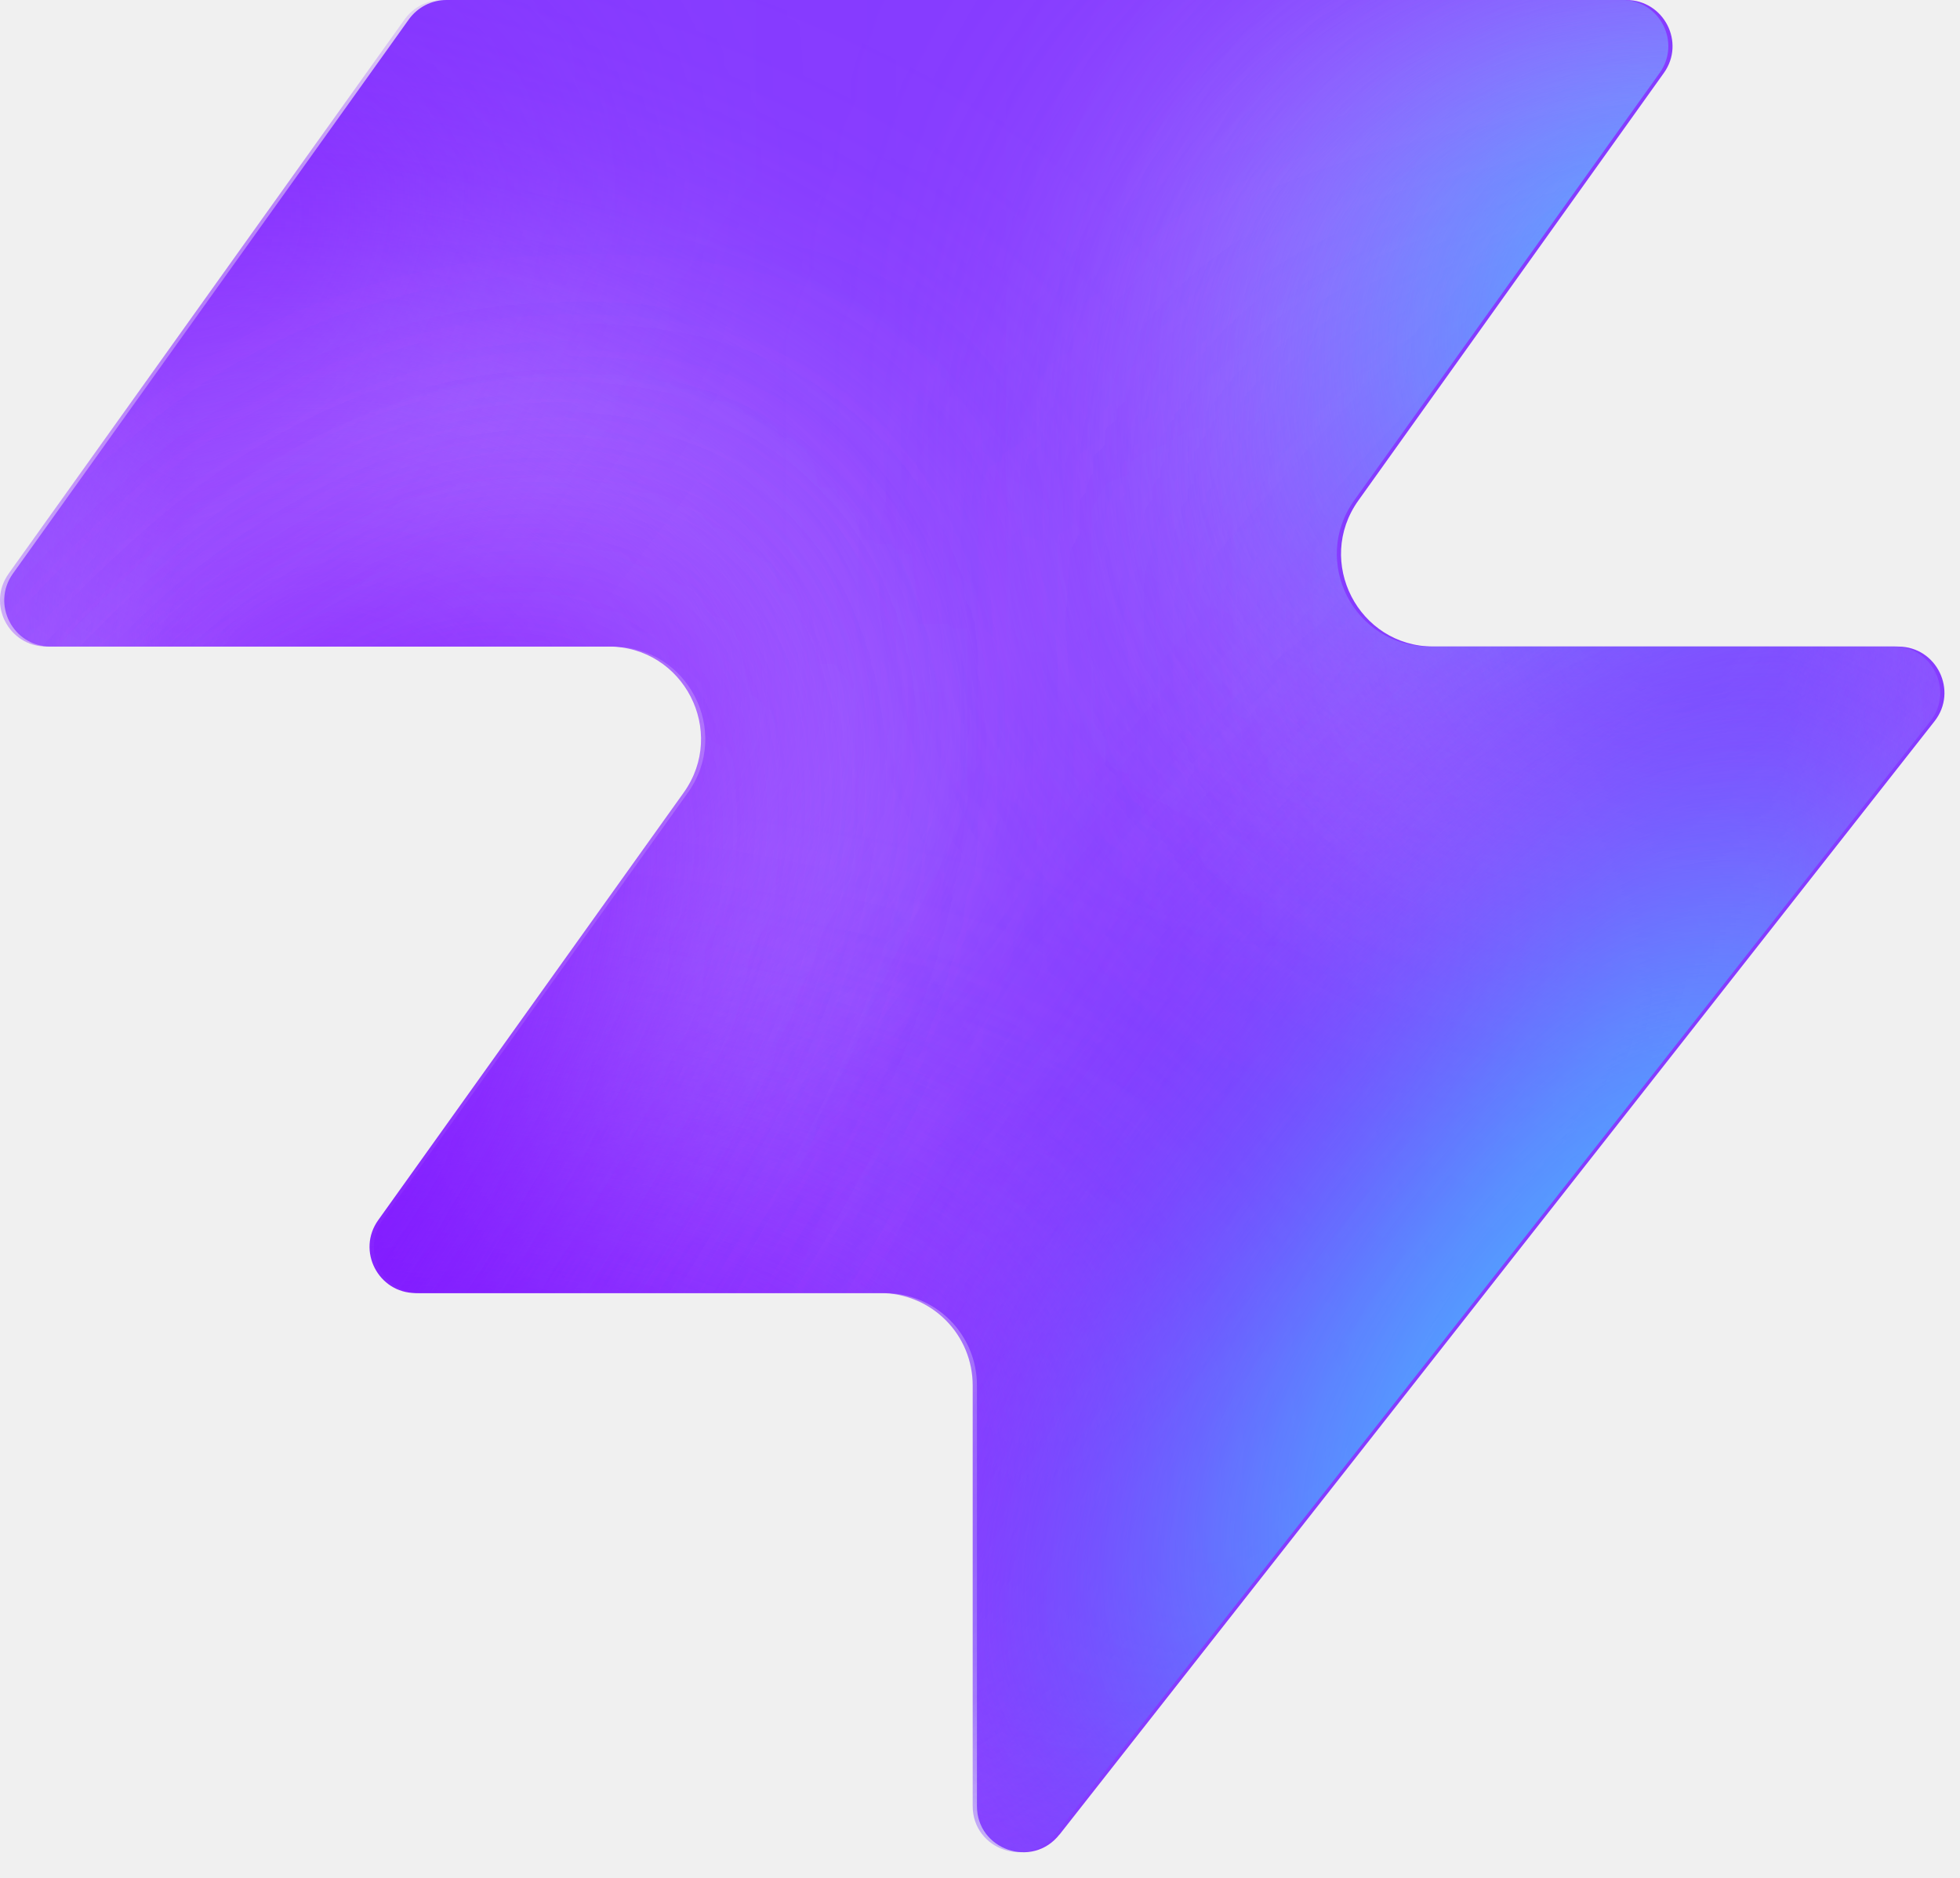
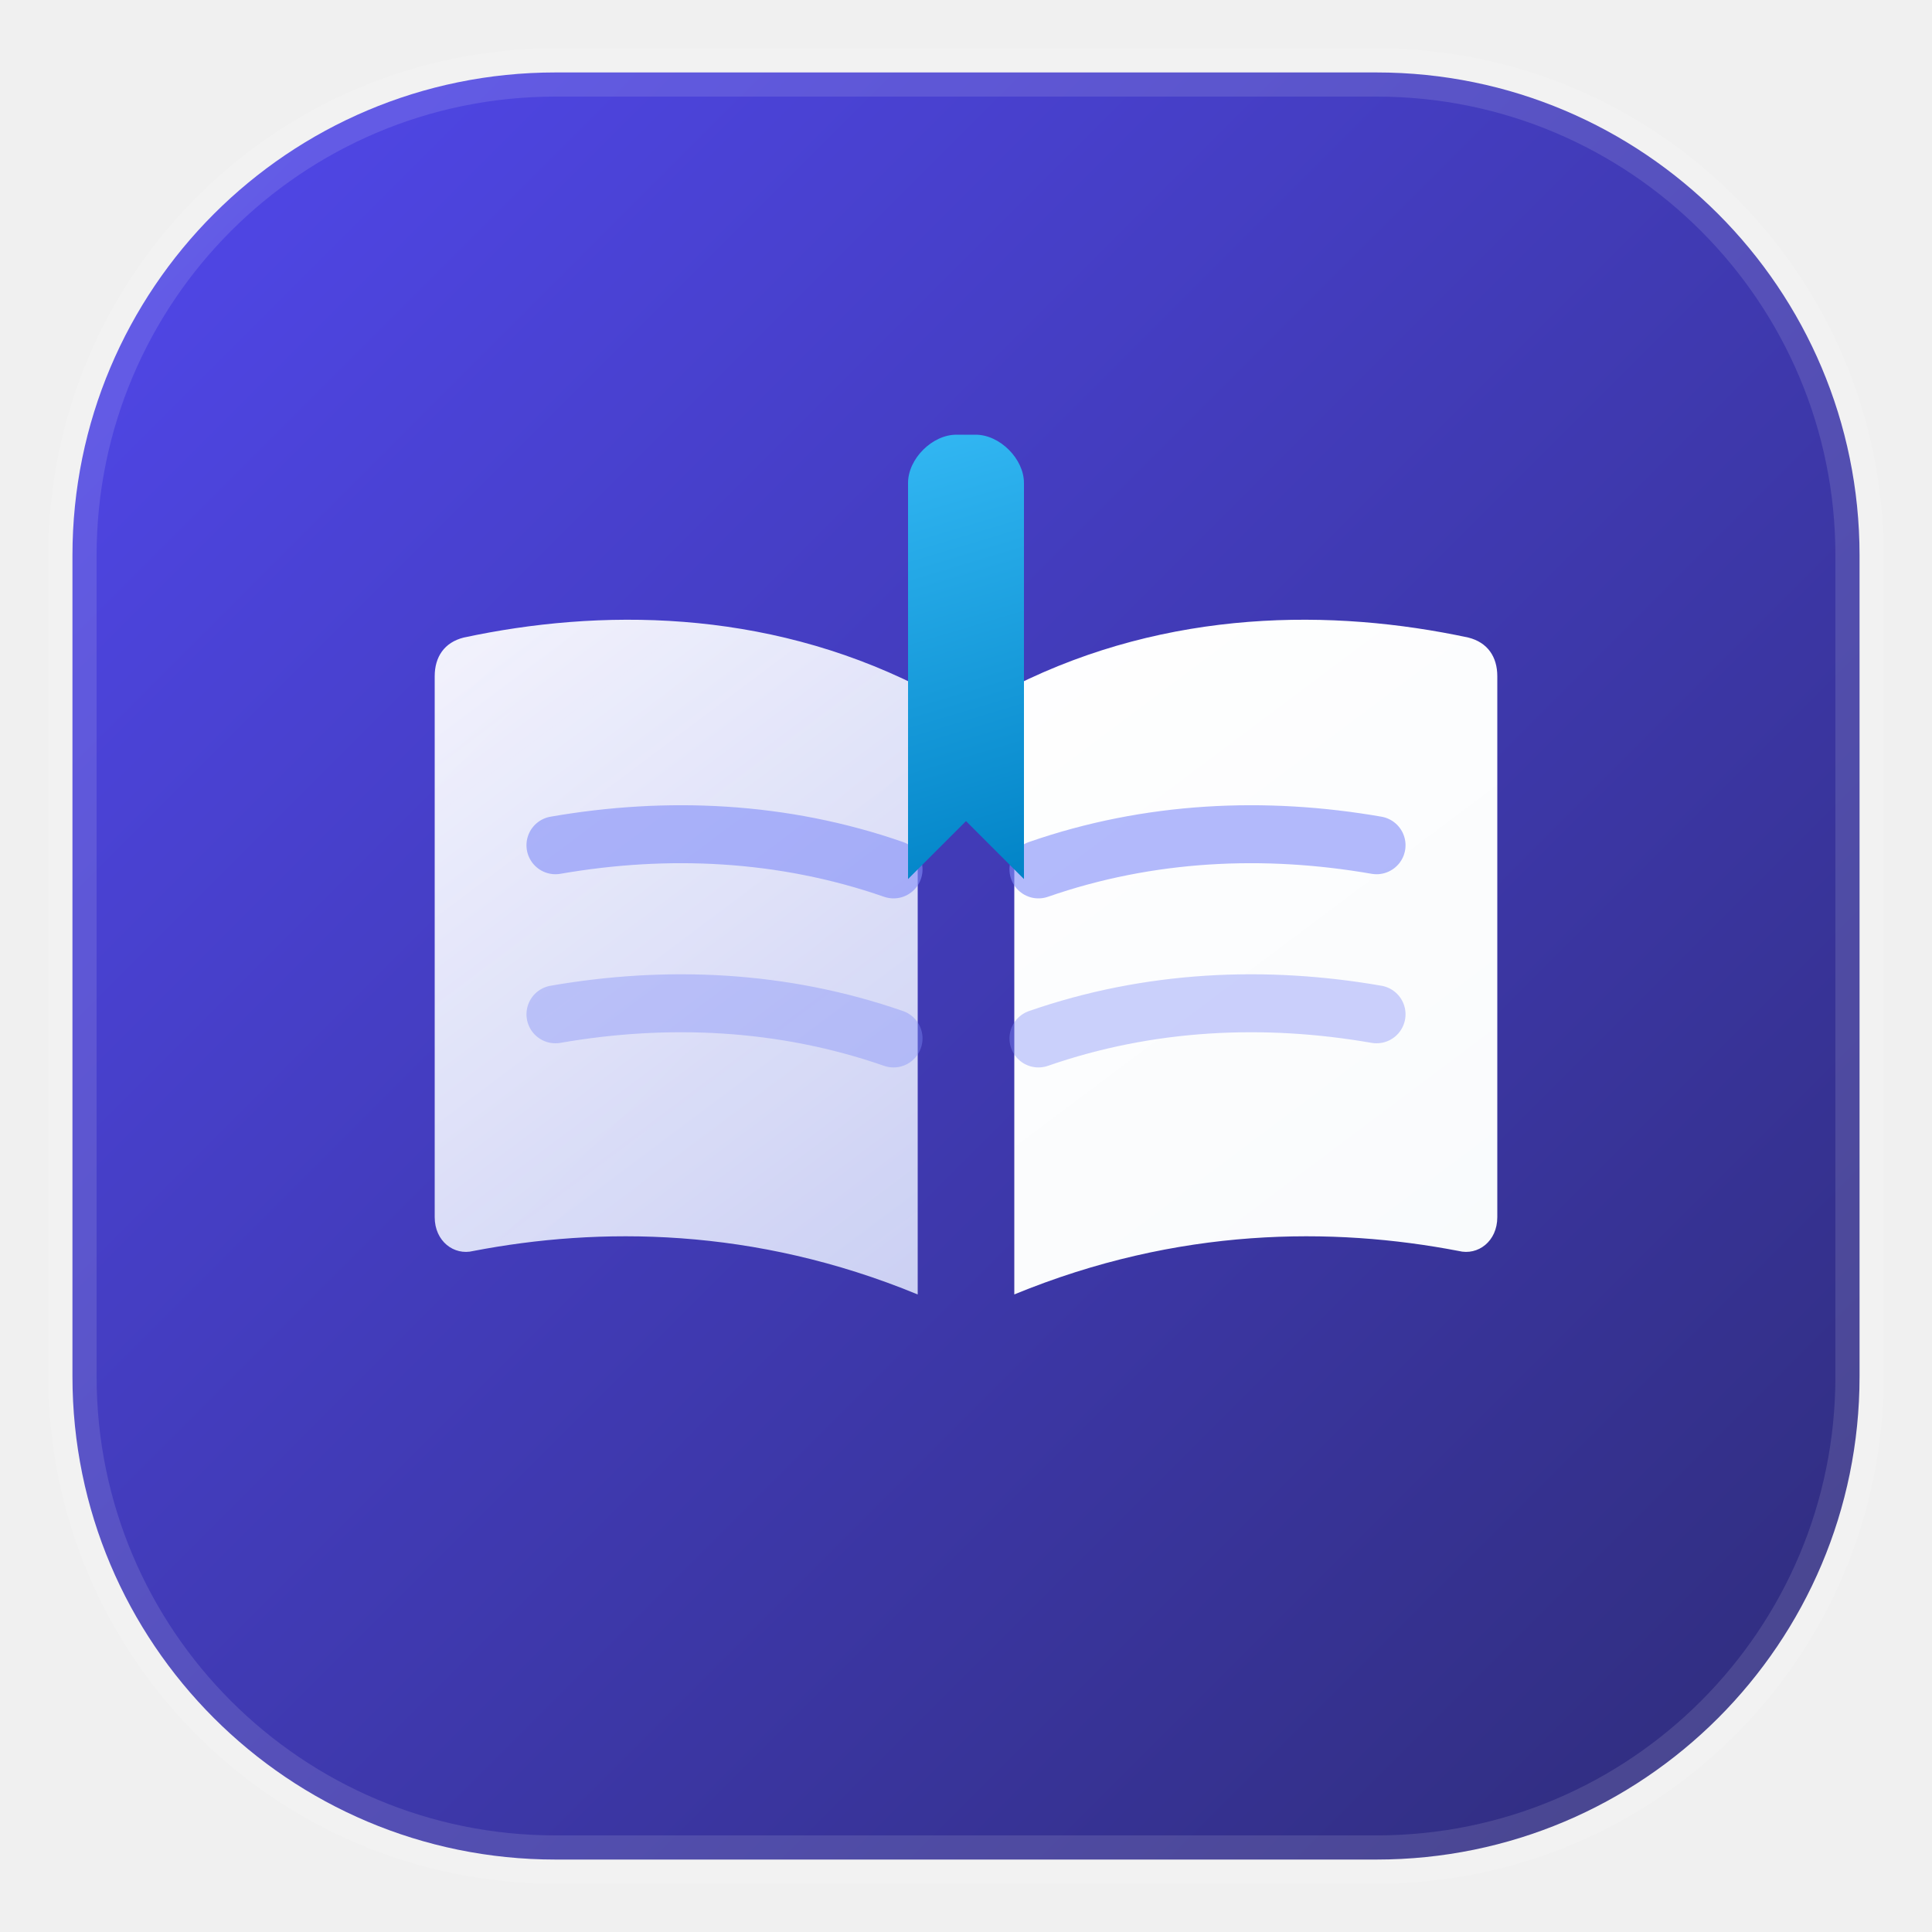
- <svg xmlns="http://www.w3.org/2000/svg" width="48" height="46" fill="none" viewBox="0 0 48 46">
-   <path fill="#863bff" d="M25.946 44.938c-.664.845-2.021.375-2.021-.698V33.937a2.26 2.26 0 0 0-2.262-2.262H10.287c-.92 0-1.456-1.04-.92-1.788l7.48-10.471c1.07-1.497 0-3.578-1.842-3.578H1.237c-.92 0-1.456-1.04-.92-1.788L10.013.474c.214-.297.556-.474.92-.474h28.894c.92 0 1.456 1.04.92 1.788l-7.48 10.471c-1.07 1.498 0 3.579 1.842 3.579h11.377c.943 0 1.473 1.088.89 1.83L25.947 44.94z" style="fill:#863bff;fill:color(display-p3 .525 .23 1);fill-opacity:1" />
-   <mask id="a" width="48" height="46" x="0" y="0" maskUnits="userSpaceOnUse" style="mask-type:alpha">
-     <path fill="#000" d="M25.842 44.938c-.664.844-2.021.375-2.021-.698V33.937a2.26 2.26 0 0 0-2.262-2.262H10.183c-.92 0-1.456-1.04-.92-1.788l7.48-10.471c1.07-1.498 0-3.579-1.842-3.579H1.133c-.92 0-1.456-1.04-.92-1.787L9.91.473c.214-.297.556-.474.92-.474h28.894c.92 0 1.456 1.04.92 1.788l-7.48 10.471c-1.07 1.498 0 3.578 1.842 3.578h11.377c.943 0 1.473 1.088.89 1.832L25.843 44.94z" style="fill:#000;fill-opacity:1" />
-   </mask>
-   <g mask="url(#a)">
-     <g filter="url(#b)">
-       <ellipse cx="5.508" cy="14.704" fill="#ede6ff" rx="5.508" ry="14.704" style="fill:#ede6ff;fill:color(display-p3 .927 .903 1);fill-opacity:1" transform="matrix(.00324 1 1 -.00324 -4.47 31.516)" />
-     </g>
-     <g filter="url(#c)">
-       <ellipse cx="10.399" cy="29.851" fill="#ede6ff" rx="10.399" ry="29.851" style="fill:#ede6ff;fill:color(display-p3 .927 .903 1);fill-opacity:1" transform="matrix(.00324 1 1 -.00324 -39.328 7.883)" />
-     </g>
-     <g filter="url(#d)">
-       <ellipse cx="5.508" cy="30.487" fill="#7e14ff" rx="5.508" ry="30.487" style="fill:#7e14ff;fill:color(display-p3 .492 .077 1);fill-opacity:1" transform="rotate(89.814 -25.913 -14.639)scale(1 -1)" />
-     </g>
-     <g filter="url(#e)">
-       <ellipse cx="5.508" cy="30.599" fill="#7e14ff" rx="5.508" ry="30.599" style="fill:#7e14ff;fill:color(display-p3 .492 .077 1);fill-opacity:1" transform="rotate(89.814 -32.644 -3.334)scale(1 -1)" />
-     </g>
-     <g filter="url(#f)">
-       <ellipse cx="5.508" cy="30.599" fill="#7e14ff" rx="5.508" ry="30.599" style="fill:#7e14ff;fill:color(display-p3 .492 .077 1);fill-opacity:1" transform="matrix(.00324 1 1 -.00324 -34.34 30.47)" />
-     </g>
-     <g filter="url(#g)">
-       <ellipse cx="14.072" cy="22.078" fill="#ede6ff" rx="14.072" ry="22.078" style="fill:#ede6ff;fill:color(display-p3 .927 .903 1);fill-opacity:1" transform="rotate(93.35 24.506 48.493)scale(-1 1)" />
-     </g>
-     <g filter="url(#h)">
-       <ellipse cx="3.47" cy="21.501" fill="#7e14ff" rx="3.47" ry="21.501" style="fill:#7e14ff;fill:color(display-p3 .492 .077 1);fill-opacity:1" transform="rotate(89.009 28.708 47.59)scale(-1 1)" />
-     </g>
-     <g filter="url(#i)">
-       <ellipse cx="3.47" cy="21.501" fill="#7e14ff" rx="3.47" ry="21.501" style="fill:#7e14ff;fill:color(display-p3 .492 .077 1);fill-opacity:1" transform="rotate(89.009 28.708 47.59)scale(-1 1)" />
-     </g>
-     <g filter="url(#j)">
-       <ellipse cx=".387" cy="8.972" fill="#7e14ff" rx="4.407" ry="29.108" style="fill:#7e14ff;fill:color(display-p3 .492 .077 1);fill-opacity:1" transform="rotate(39.51 .387 8.972)" />
-     </g>
-     <g filter="url(#k)">
-       <ellipse cx="47.523" cy="-6.092" fill="#7e14ff" rx="4.407" ry="29.108" style="fill:#7e14ff;fill:color(display-p3 .492 .077 1);fill-opacity:1" transform="rotate(37.892 47.523 -6.092)" />
-     </g>
-     <g filter="url(#l)">
-       <ellipse cx="41.412" cy="6.333" fill="#47bfff" rx="5.971" ry="9.665" style="fill:#47bfff;fill:color(display-p3 .28 .748 1);fill-opacity:1" transform="rotate(37.892 41.412 6.333)" />
-     </g>
-     <g filter="url(#m)">
-       <ellipse cx="-1.879" cy="38.332" fill="#7e14ff" rx="4.407" ry="29.108" style="fill:#7e14ff;fill:color(display-p3 .492 .077 1);fill-opacity:1" transform="rotate(37.892 -1.88 38.332)" />
-     </g>
-     <g filter="url(#n)">
-       <ellipse cx="-1.879" cy="38.332" fill="#7e14ff" rx="4.407" ry="29.108" style="fill:#7e14ff;fill:color(display-p3 .492 .077 1);fill-opacity:1" transform="rotate(37.892 -1.88 38.332)" />
-     </g>
-     <g filter="url(#o)">
-       <ellipse cx="35.651" cy="29.907" fill="#7e14ff" rx="4.407" ry="29.108" style="fill:#7e14ff;fill:color(display-p3 .492 .077 1);fill-opacity:1" transform="rotate(37.892 35.651 29.907)" />
-     </g>
-     <g filter="url(#p)">
-       <ellipse cx="38.418" cy="32.4" fill="#47bfff" rx="5.971" ry="15.297" style="fill:#47bfff;fill:color(display-p3 .28 .748 1);fill-opacity:1" transform="rotate(37.892 38.418 32.4)" />
-     </g>
-   </g>
+ <svg xmlns="http://www.w3.org/2000/svg" width="40" height="40" viewBox="0 0 40 40" fill="none">
  <defs>
-     <filter id="b" width="60.045" height="41.654" x="-19.77" y="16.149" color-interpolation-filters="sRGB" filterUnits="userSpaceOnUse">
-       <feFlood flood-opacity="0" result="BackgroundImageFix" />
-       <feBlend in="SourceGraphic" in2="BackgroundImageFix" result="shape" />
-       <feGaussianBlur result="effect1_foregroundBlur_2002_17158" stdDeviation="7.659" />
-     </filter>
-     <filter id="c" width="90.34" height="51.437" x="-54.613" y="-7.533" color-interpolation-filters="sRGB" filterUnits="userSpaceOnUse">
-       <feFlood flood-opacity="0" result="BackgroundImageFix" />
-       <feBlend in="SourceGraphic" in2="BackgroundImageFix" result="shape" />
-       <feGaussianBlur result="effect1_foregroundBlur_2002_17158" stdDeviation="7.659" />
-     </filter>
-     <filter id="d" width="79.355" height="29.4" x="-49.64" y="2.03" color-interpolation-filters="sRGB" filterUnits="userSpaceOnUse">
-       <feFlood flood-opacity="0" result="BackgroundImageFix" />
-       <feBlend in="SourceGraphic" in2="BackgroundImageFix" result="shape" />
-       <feGaussianBlur result="effect1_foregroundBlur_2002_17158" stdDeviation="4.596" />
-     </filter>
-     <filter id="e" width="79.579" height="29.4" x="-45.045" y="20.029" color-interpolation-filters="sRGB" filterUnits="userSpaceOnUse">
-       <feFlood flood-opacity="0" result="BackgroundImageFix" />
-       <feBlend in="SourceGraphic" in2="BackgroundImageFix" result="shape" />
-       <feGaussianBlur result="effect1_foregroundBlur_2002_17158" stdDeviation="4.596" />
-     </filter>
-     <filter id="f" width="79.579" height="29.4" x="-43.513" y="21.178" color-interpolation-filters="sRGB" filterUnits="userSpaceOnUse">
-       <feFlood flood-opacity="0" result="BackgroundImageFix" />
-       <feBlend in="SourceGraphic" in2="BackgroundImageFix" result="shape" />
-       <feGaussianBlur result="effect1_foregroundBlur_2002_17158" stdDeviation="4.596" />
-     </filter>
-     <filter id="g" width="74.749" height="58.852" x="15.756" y="-17.901" color-interpolation-filters="sRGB" filterUnits="userSpaceOnUse">
-       <feFlood flood-opacity="0" result="BackgroundImageFix" />
-       <feBlend in="SourceGraphic" in2="BackgroundImageFix" result="shape" />
-       <feGaussianBlur result="effect1_foregroundBlur_2002_17158" stdDeviation="7.659" />
-     </filter>
-     <filter id="h" width="61.377" height="25.362" x="23.548" y="2.284" color-interpolation-filters="sRGB" filterUnits="userSpaceOnUse">
-       <feFlood flood-opacity="0" result="BackgroundImageFix" />
-       <feBlend in="SourceGraphic" in2="BackgroundImageFix" result="shape" />
-       <feGaussianBlur result="effect1_foregroundBlur_2002_17158" stdDeviation="4.596" />
-     </filter>
-     <filter id="i" width="61.377" height="25.362" x="23.548" y="2.284" color-interpolation-filters="sRGB" filterUnits="userSpaceOnUse">
-       <feFlood flood-opacity="0" result="BackgroundImageFix" />
-       <feBlend in="SourceGraphic" in2="BackgroundImageFix" result="shape" />
-       <feGaussianBlur result="effect1_foregroundBlur_2002_17158" stdDeviation="4.596" />
-     </filter>
-     <filter id="j" width="56.045" height="63.649" x="-27.636" y="-22.853" color-interpolation-filters="sRGB" filterUnits="userSpaceOnUse">
-       <feFlood flood-opacity="0" result="BackgroundImageFix" />
-       <feBlend in="SourceGraphic" in2="BackgroundImageFix" result="shape" />
-       <feGaussianBlur result="effect1_foregroundBlur_2002_17158" stdDeviation="4.596" />
-     </filter>
-     <filter id="k" width="54.814" height="64.646" x="20.116" y="-38.415" color-interpolation-filters="sRGB" filterUnits="userSpaceOnUse">
-       <feFlood flood-opacity="0" result="BackgroundImageFix" />
-       <feBlend in="SourceGraphic" in2="BackgroundImageFix" result="shape" />
-       <feGaussianBlur result="effect1_foregroundBlur_2002_17158" stdDeviation="4.596" />
-     </filter>
-     <filter id="l" width="33.541" height="35.313" x="24.641" y="-11.323" color-interpolation-filters="sRGB" filterUnits="userSpaceOnUse">
-       <feFlood flood-opacity="0" result="BackgroundImageFix" />
-       <feBlend in="SourceGraphic" in2="BackgroundImageFix" result="shape" />
-       <feGaussianBlur result="effect1_foregroundBlur_2002_17158" stdDeviation="4.596" />
-     </filter>
-     <filter id="m" width="54.814" height="64.646" x="-29.286" y="6.009" color-interpolation-filters="sRGB" filterUnits="userSpaceOnUse">
-       <feFlood flood-opacity="0" result="BackgroundImageFix" />
-       <feBlend in="SourceGraphic" in2="BackgroundImageFix" result="shape" />
-       <feGaussianBlur result="effect1_foregroundBlur_2002_17158" stdDeviation="4.596" />
-     </filter>
-     <filter id="n" width="54.814" height="64.646" x="-29.286" y="6.009" color-interpolation-filters="sRGB" filterUnits="userSpaceOnUse">
-       <feFlood flood-opacity="0" result="BackgroundImageFix" />
-       <feBlend in="SourceGraphic" in2="BackgroundImageFix" result="shape" />
-       <feGaussianBlur result="effect1_foregroundBlur_2002_17158" stdDeviation="4.596" />
-     </filter>
-     <filter id="o" width="54.814" height="64.646" x="8.244" y="-2.416" color-interpolation-filters="sRGB" filterUnits="userSpaceOnUse">
-       <feFlood flood-opacity="0" result="BackgroundImageFix" />
-       <feBlend in="SourceGraphic" in2="BackgroundImageFix" result="shape" />
-       <feGaussianBlur result="effect1_foregroundBlur_2002_17158" stdDeviation="4.596" />
-     </filter>
-     <filter id="p" width="39.409" height="43.623" x="18.713" y="10.588" color-interpolation-filters="sRGB" filterUnits="userSpaceOnUse">
-       <feFlood flood-opacity="0" result="BackgroundImageFix" />
-       <feBlend in="SourceGraphic" in2="BackgroundImageFix" result="shape" />
-       <feGaussianBlur result="effect1_foregroundBlur_2002_17158" stdDeviation="4.596" />
-     </filter>
+     <linearGradient id="sipus-fav-bg" x1="4" y1="4" x2="36" y2="36" gradientUnits="userSpaceOnUse">
+       <stop offset="0%" stop-color="#4f46e5" />
+       <stop offset="100%" stop-color="#312e81" />
+     </linearGradient>
+     <linearGradient id="sipus-fav-page-l" x1="8" y1="12" x2="20" y2="28" gradientUnits="userSpaceOnUse">
+       <stop offset="0%" stop-color="#ffffff" stop-opacity="0.95" />
+       <stop offset="100%" stop-color="#e0e7ff" stop-opacity="0.85" />
+     </linearGradient>
+     <linearGradient id="sipus-fav-page-r" x1="20" y1="12" x2="32" y2="28" gradientUnits="userSpaceOnUse">
+       <stop offset="0%" stop-color="#ffffff" />
+       <stop offset="100%" stop-color="#f8fafc" />
+     </linearGradient>
+     <linearGradient id="sipus-fav-ribbon" x1="18.5" y1="8" x2="21.5" y2="18" gradientUnits="userSpaceOnUse">
+       <stop offset="0%" stop-color="#38bdf8" />
+       <stop offset="100%" stop-color="#0284c7" />
+     </linearGradient>
  </defs>
+   <rect x="1.5" y="1.5" width="37" height="37" rx="10" fill="url(#sipus-fav-bg)" />
+   <rect x="1.5" y="1.5" width="37" height="37" rx="10" stroke="#ffffff" stroke-opacity="0.12" stroke-width="1" />
+   <path d="M19 14.2C15.8 12.6 12.4 12.6 9.6 13.2C9.2 13.3 9 13.6 9 14V25.2C9 25.7 9.4 26 9.8 25.9C12.4 25.4 15.6 25.4 19 26.8V14.2Z" fill="url(#sipus-fav-page-l)" />
+   <path d="M21 14.2C24.2 12.6 27.6 12.6 30.4 13.2C30.8 13.3 31 13.6 31 14V25.2C31 25.7 30.6 26 30.2 25.9C27.6 25.4 24.4 25.4 21 26.8V14.2Z" fill="url(#sipus-fav-page-r)" />
+   <path d="M11.5 17.5C13.8 17.1 16.2 17.2 18.5 18" stroke="#818cf8" stroke-width="1.2" stroke-linecap="round" stroke-opacity="0.6" />
+   <path d="M11.5 21C13.8 20.6 16.2 20.7 18.5 21.5" stroke="#818cf8" stroke-width="1.2" stroke-linecap="round" stroke-opacity="0.4" />
+   <path d="M28.5 17.5C26.2 17.1 23.8 17.2 21.5 18" stroke="#818cf8" stroke-width="1.2" stroke-linecap="round" stroke-opacity="0.6" />
+   <path d="M28.5 21C26.2 20.6 23.8 20.7 21.5 21.5" stroke="#818cf8" stroke-width="1.2" stroke-linecap="round" stroke-opacity="0.4" />
+   <path d="M18.8 10C18.8 9.5 19.3 9 19.8 9H20.2C20.7 9 21.2 9.5 21.2 10V18.2L20 17L18.8 18.2V10Z" fill="url(#sipus-fav-ribbon)" />
</svg>
